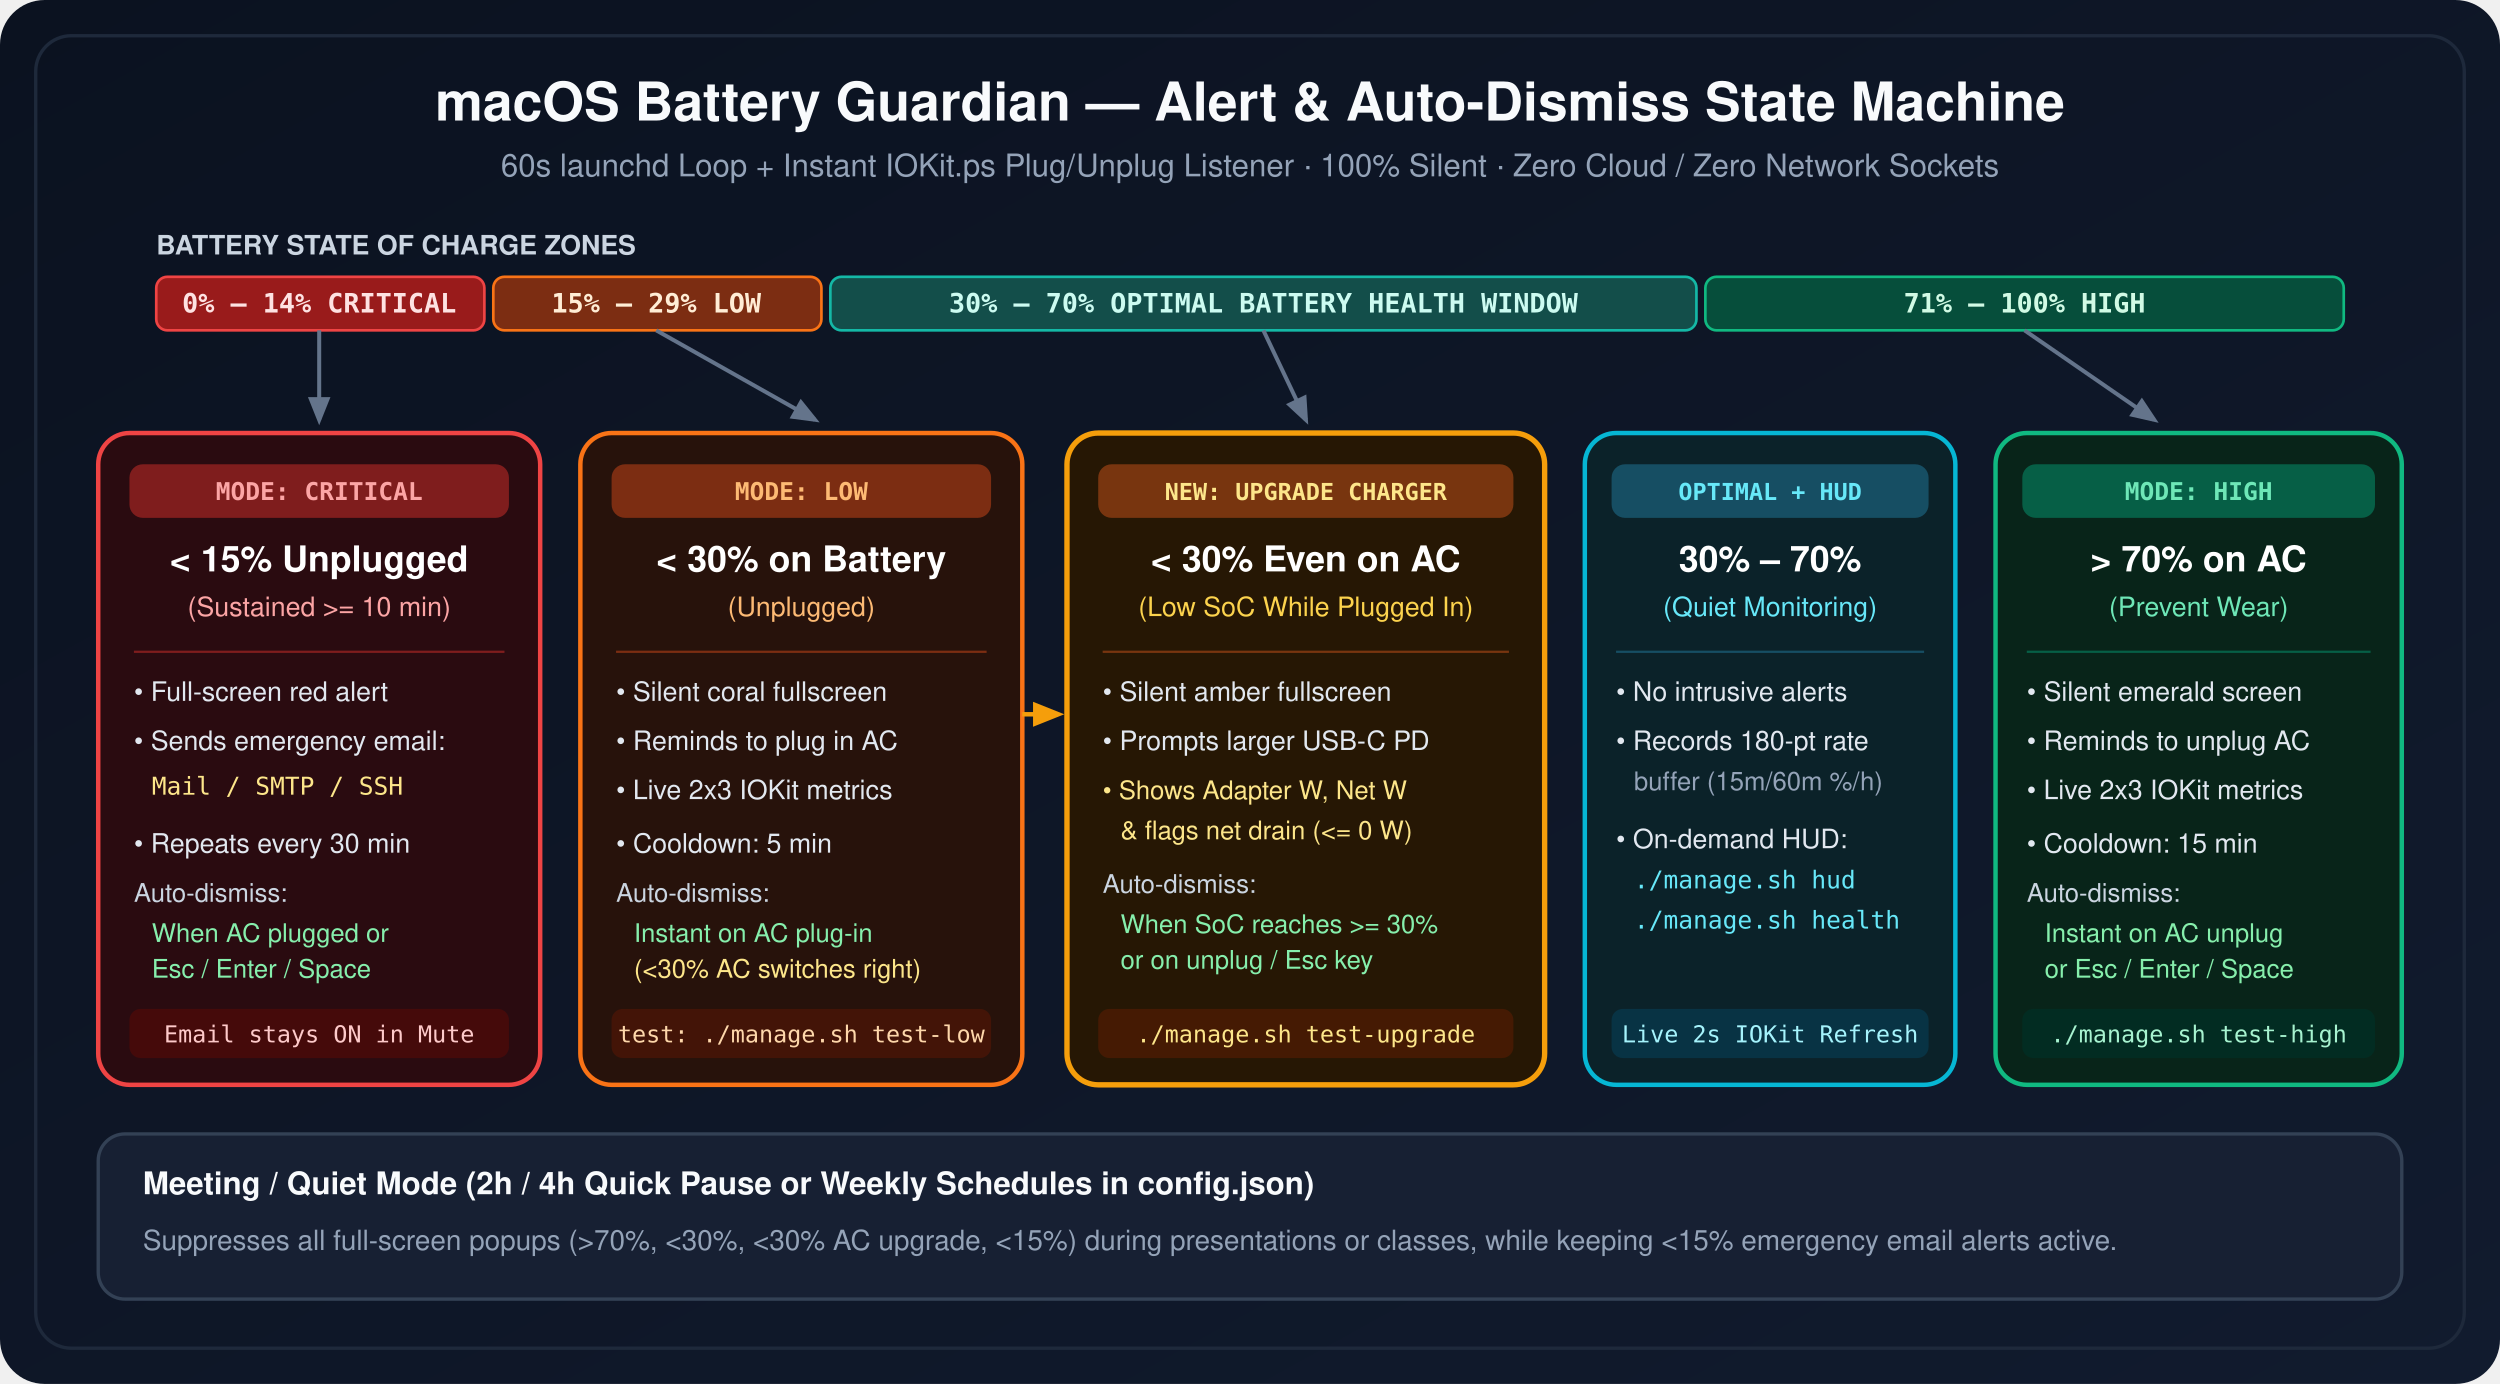
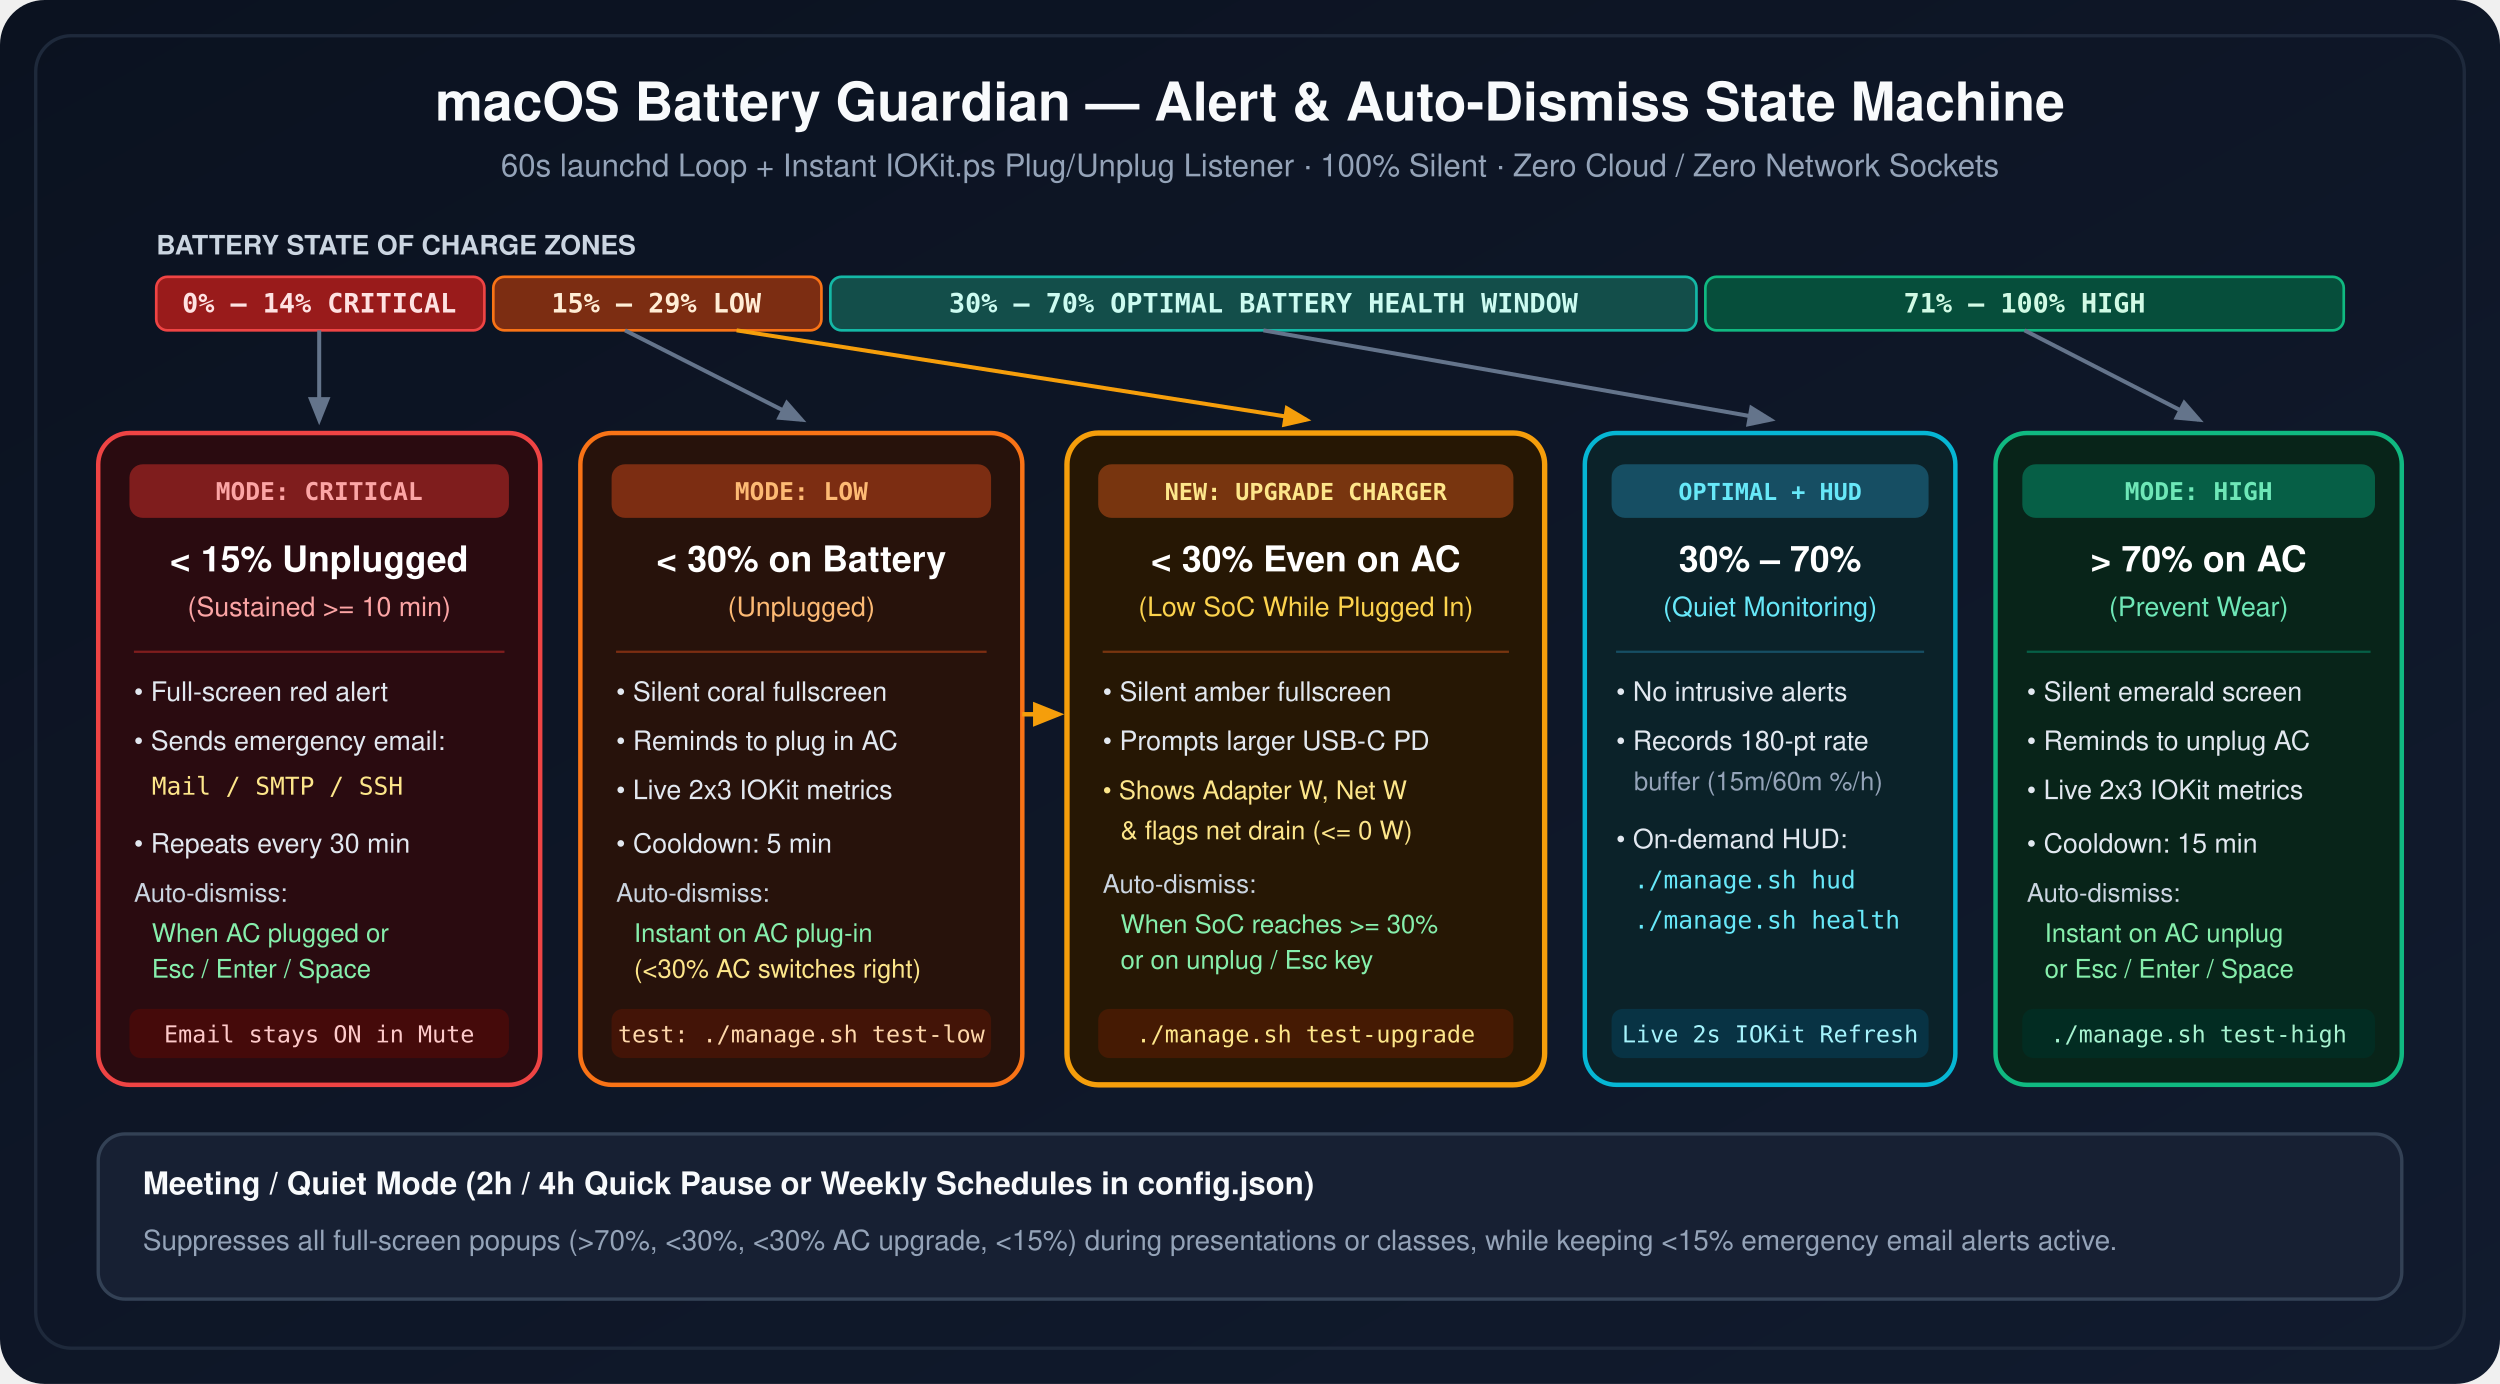
<svg xmlns="http://www.w3.org/2000/svg" viewBox="0 0 1120 620" width="1120" height="620">
  <defs>
    <linearGradient id="bgGrad" x1="0%" y1="0%" x2="100%" y2="100%">
      <stop offset="0%" stop-color="#0B1220" />
      <stop offset="100%" stop-color="#111B2E" />
    </linearGradient>
    <marker id="arrowCyan" viewBox="0 0 10 10" refX="8" refY="5" markerWidth="7" markerHeight="7" orient="auto-start-reverse">
      <path d="M 0 1 L 10 5 L 0 9 z" fill="#64748B" />
    </marker>
    <marker id="arrowAmber" viewBox="0 0 10 10" refX="8" refY="5" markerWidth="7" markerHeight="7" orient="auto-start-reverse">
      <path d="M 0 1 L 10 5 L 0 9 z" fill="#F59E0B" />
    </marker>
  </defs>
  <rect width="1120" height="620" rx="20" fill="url(#bgGrad)" />
  <rect x="16" y="16" width="1088" height="588" rx="16" fill="none" stroke="#1E293B" stroke-width="1.5" />
  <text x="560" y="54" text-anchor="middle" fill="#F8FAFC" font-family="-apple-system, BlinkMacSystemFont, Segoe UI, Helvetica, Arial, sans-serif" font-size="24" font-weight="700">
    macOS Battery Guardian — Alert &amp; Auto-Dismiss State Machine
  </text>
  <text x="560" y="79" text-anchor="middle" fill="#94A3B8" font-family="-apple-system, BlinkMacSystemFont, Segoe UI, Helvetica, Arial, sans-serif" font-size="14">
    60s launchd Loop + Instant IOKit.ps Plug/Unplug Listener · 100% Silent · Zero Cloud / Zero Network Sockets
  </text>
  <text x="70" y="114" fill="#CBD5E1" font-family="-apple-system, BlinkMacSystemFont, Segoe UI, Helvetica, Arial, sans-serif" font-size="12" font-weight="700">BATTERY STATE OF CHARGE ZONES</text>
  <rect x="70" y="124" width="147" height="24" rx="5" fill="#991B1B" stroke="#EF4444" stroke-width="1.2" />
  <rect x="221" y="124" width="147" height="24" rx="5" fill="#7C2D12" stroke="#F97316" stroke-width="1.2" />
  <rect x="372" y="124" width="388" height="24" rx="5" fill="#134E4A" stroke="#14B8A6" stroke-width="1.2" />
  <rect x="764" y="124" width="286" height="24" rx="5" fill="#064E3B" stroke="#10B981" stroke-width="1.2" />
  <text x="143" y="140" text-anchor="middle" fill="#FEE2E2" font-family="SF Mono, Menlo, Consolas, monospace" font-size="12" font-weight="700">0% – 14% CRITICAL</text>
  <text x="294" y="140" text-anchor="middle" fill="#FFEDD5" font-family="SF Mono, Menlo, Consolas, monospace" font-size="12" font-weight="700">15% – 29% LOW</text>
  <text x="566" y="140" text-anchor="middle" fill="#CCFBF1" font-family="SF Mono, Menlo, Consolas, monospace" font-size="12" font-weight="700">30% – 70% OPTIMAL BATTERY HEALTH WINDOW</text>
  <text x="907" y="140" text-anchor="middle" fill="#D1FAE5" font-family="SF Mono, Menlo, Consolas, monospace" font-size="12" font-weight="700">71% – 100% HIGH</text>
  <line x1="143" y1="148" x2="143" y2="188" stroke="#64748B" stroke-width="1.8" marker-end="url(#arrowCyan)" />
-   <line x1="294" y1="148" x2="365" y2="188" stroke="#64748B" stroke-width="1.8" marker-end="url(#arrowCyan)" />
-   <line x1="566" y1="148" x2="585" y2="188" stroke="#64748B" stroke-width="1.8" marker-end="url(#arrowCyan)" />
-   <line x1="907" y1="148" x2="965" y2="188" stroke="#64748B" stroke-width="1.8" marker-end="url(#arrowCyan)" />
+   <line x1="280" y1="148" x2="359" y2="188" stroke="#64748B" stroke-width="1.8" marker-end="url(#arrowCyan)" />
+   <line x1="330" y1="148" x2="585" y2="188" stroke="#F59E0B" stroke-width="1.8" marker-end="url(#arrowAmber)" />
+   <line x1="566" y1="148" x2="793" y2="188" stroke="#64748B" stroke-width="1.8" marker-end="url(#arrowCyan)" />
+   <line x1="907" y1="148" x2="985" y2="188" stroke="#64748B" stroke-width="1.8" marker-end="url(#arrowCyan)" />
  <rect x="44" y="194" width="198" height="292" rx="14" fill="#2A0B10" stroke="#EF4444" stroke-width="2" />
  <rect x="58" y="208" width="170" height="24" rx="6" fill="#7F1D1D" />
  <text x="143" y="224" text-anchor="middle" fill="#FCA5A5" font-family="SF Mono, Menlo, Consolas, monospace" font-size="11" font-weight="700">MODE: CRITICAL</text>
  <text x="143" y="256" text-anchor="middle" fill="#FFFFFF" font-family="-apple-system, BlinkMacSystemFont, Segoe UI, Helvetica, Arial, sans-serif" font-size="16" font-weight="700">&lt; 15% Unplugged</text>
  <text x="143" y="276" text-anchor="middle" fill="#FCA5A5" font-family="-apple-system, BlinkMacSystemFont, Segoe UI, Helvetica, Arial, sans-serif" font-size="12">(Sustained &gt;= 10 min)</text>
  <line x1="60" y1="292" x2="226" y2="292" stroke="#7F1D1D" stroke-width="1" />
  <text x="60" y="314" fill="#E2E8F0" font-family="-apple-system, BlinkMacSystemFont, Segoe UI, Helvetica, Arial, sans-serif" font-size="12">• Full-screen red alert</text>
  <text x="60" y="336" fill="#E2E8F0" font-family="-apple-system, BlinkMacSystemFont, Segoe UI, Helvetica, Arial, sans-serif" font-size="12">• Sends emergency email:</text>
  <text x="68" y="356" fill="#FDE68A" font-family="SF Mono, Menlo, Consolas, monospace" font-size="11">Mail / SMTP / SSH</text>
  <text x="60" y="382" fill="#E2E8F0" font-family="-apple-system, BlinkMacSystemFont, Segoe UI, Helvetica, Arial, sans-serif" font-size="12">• Repeats every 30 min</text>
  <text x="60" y="404" fill="#CBD5E1" font-family="-apple-system, BlinkMacSystemFont, Segoe UI, Helvetica, Arial, sans-serif" font-size="11.5">Auto-dismiss:</text>
  <text x="68" y="422" fill="#86EFAC" font-family="-apple-system, BlinkMacSystemFont, Segoe UI, Helvetica, Arial, sans-serif" font-size="11.5">When AC plugged or</text>
  <text x="68" y="438" fill="#86EFAC" font-family="-apple-system, BlinkMacSystemFont, Segoe UI, Helvetica, Arial, sans-serif" font-size="11.5">Esc / Enter / Space</text>
  <rect x="58" y="452" width="170" height="22" rx="5" fill="#450A0A" />
  <text x="143" y="467" text-anchor="middle" fill="#FECACA" font-family="SF Mono, Menlo, Consolas, monospace" font-size="10.5">Email stays ON in Mute</text>
  <rect x="260" y="194" width="198" height="292" rx="14" fill="#27120B" stroke="#F97316" stroke-width="2" />
  <rect x="274" y="208" width="170" height="24" rx="6" fill="#7C2D12" />
  <text x="359" y="224" text-anchor="middle" fill="#FDBA74" font-family="SF Mono, Menlo, Consolas, monospace" font-size="11" font-weight="700">MODE: LOW</text>
  <text x="359" y="256" text-anchor="middle" fill="#FFFFFF" font-family="-apple-system, BlinkMacSystemFont, Segoe UI, Helvetica, Arial, sans-serif" font-size="16" font-weight="700">&lt; 30% on Battery</text>
  <text x="359" y="276" text-anchor="middle" fill="#FDBA74" font-family="-apple-system, BlinkMacSystemFont, Segoe UI, Helvetica, Arial, sans-serif" font-size="12">(Unplugged)</text>
  <line x1="276" y1="292" x2="442" y2="292" stroke="#7C2D12" stroke-width="1" />
  <text x="276" y="314" fill="#E2E8F0" font-family="-apple-system, BlinkMacSystemFont, Segoe UI, Helvetica, Arial, sans-serif" font-size="12">• Silent coral fullscreen</text>
  <text x="276" y="336" fill="#E2E8F0" font-family="-apple-system, BlinkMacSystemFont, Segoe UI, Helvetica, Arial, sans-serif" font-size="12">• Reminds to plug in AC</text>
  <text x="276" y="358" fill="#E2E8F0" font-family="-apple-system, BlinkMacSystemFont, Segoe UI, Helvetica, Arial, sans-serif" font-size="12">• Live 2x3 IOKit metrics</text>
  <text x="276" y="382" fill="#E2E8F0" font-family="-apple-system, BlinkMacSystemFont, Segoe UI, Helvetica, Arial, sans-serif" font-size="12">• Cooldown: 5 min</text>
  <text x="276" y="404" fill="#CBD5E1" font-family="-apple-system, BlinkMacSystemFont, Segoe UI, Helvetica, Arial, sans-serif" font-size="11.5">Auto-dismiss:</text>
  <text x="284" y="422" fill="#86EFAC" font-family="-apple-system, BlinkMacSystemFont, Segoe UI, Helvetica, Arial, sans-serif" font-size="11.5">Instant on AC plug-in</text>
  <text x="284" y="438" fill="#FDE68A" font-family="-apple-system, BlinkMacSystemFont, Segoe UI, Helvetica, Arial, sans-serif" font-size="11.5">(&lt;30% AC switches right)</text>
  <rect x="274" y="452" width="170" height="22" rx="5" fill="#431407" />
  <text x="359" y="467" text-anchor="middle" fill="#FED7AA" font-family="SF Mono, Menlo, Consolas, monospace" font-size="10.5">test: ./manage.sh test-low</text>
  <line x1="458" y1="320" x2="474" y2="320" stroke="#F59E0B" stroke-width="2" marker-end="url(#arrowAmber)" />
  <rect x="478" y="194" width="214" height="292" rx="14" fill="#261704" stroke="#F59E0B" stroke-width="2.4" />
  <rect x="492" y="208" width="186" height="24" rx="6" fill="#78350F" />
  <text x="585" y="224" text-anchor="middle" fill="#FDE68A" font-family="SF Mono, Menlo, Consolas, monospace" font-size="10.5" font-weight="700">NEW: UPGRADE CHARGER</text>
  <text x="585" y="256" text-anchor="middle" fill="#FFFFFF" font-family="-apple-system, BlinkMacSystemFont, Segoe UI, Helvetica, Arial, sans-serif" font-size="16" font-weight="700">&lt; 30% Even on AC</text>
  <text x="585" y="276" text-anchor="middle" fill="#FCD34D" font-family="-apple-system, BlinkMacSystemFont, Segoe UI, Helvetica, Arial, sans-serif" font-size="12">(Low SoC While Plugged In)</text>
  <line x1="494" y1="292" x2="676" y2="292" stroke="#78350F" stroke-width="1" />
  <text x="494" y="314" fill="#E2E8F0" font-family="-apple-system, BlinkMacSystemFont, Segoe UI, Helvetica, Arial, sans-serif" font-size="12">• Silent amber fullscreen</text>
  <text x="494" y="336" fill="#E2E8F0" font-family="-apple-system, BlinkMacSystemFont, Segoe UI, Helvetica, Arial, sans-serif" font-size="12">• Prompts larger USB-C PD</text>
  <text x="494" y="358" fill="#FDE68A" font-family="-apple-system, BlinkMacSystemFont, Segoe UI, Helvetica, Arial, sans-serif" font-size="11.5">• Shows Adapter W, Net W</text>
  <text x="502" y="376" fill="#FDE68A" font-family="-apple-system, BlinkMacSystemFont, Segoe UI, Helvetica, Arial, sans-serif" font-size="11.5">&amp; flags net drain (&lt;= 0 W)</text>
  <text x="494" y="400" fill="#CBD5E1" font-family="-apple-system, BlinkMacSystemFont, Segoe UI, Helvetica, Arial, sans-serif" font-size="11.5">Auto-dismiss:</text>
  <text x="502" y="418" fill="#86EFAC" font-family="-apple-system, BlinkMacSystemFont, Segoe UI, Helvetica, Arial, sans-serif" font-size="11.5">When SoC reaches &gt;= 30%</text>
  <text x="502" y="434" fill="#86EFAC" font-family="-apple-system, BlinkMacSystemFont, Segoe UI, Helvetica, Arial, sans-serif" font-size="11.5">or on unplug / Esc key</text>
  <rect x="492" y="452" width="186" height="22" rx="5" fill="#451A03" />
  <text x="585" y="467" text-anchor="middle" fill="#FDE68A" font-family="SF Mono, Menlo, Consolas, monospace" font-size="10.5">./manage.sh test-upgrade</text>
  <rect x="710" y="194" width="166" height="292" rx="14" fill="#0B2229" stroke="#06B6D4" stroke-width="2" />
  <rect x="722" y="208" width="142" height="24" rx="6" fill="#164E63" />
  <text x="793" y="224" text-anchor="middle" fill="#67E8F9" font-family="SF Mono, Menlo, Consolas, monospace" font-size="10.5" font-weight="700">OPTIMAL + HUD</text>
  <text x="793" y="256" text-anchor="middle" fill="#FFFFFF" font-family="-apple-system, BlinkMacSystemFont, Segoe UI, Helvetica, Arial, sans-serif" font-size="16" font-weight="700">30% – 70%</text>
  <text x="793" y="276" text-anchor="middle" fill="#67E8F9" font-family="-apple-system, BlinkMacSystemFont, Segoe UI, Helvetica, Arial, sans-serif" font-size="12">(Quiet Monitoring)</text>
  <line x1="724" y1="292" x2="862" y2="292" stroke="#164E63" stroke-width="1" />
  <text x="724" y="314" fill="#E2E8F0" font-family="-apple-system, BlinkMacSystemFont, Segoe UI, Helvetica, Arial, sans-serif" font-size="12">• No intrusive alerts</text>
  <text x="724" y="336" fill="#E2E8F0" font-family="-apple-system, BlinkMacSystemFont, Segoe UI, Helvetica, Arial, sans-serif" font-size="12">• Records 180-pt rate</text>
  <text x="732" y="354" fill="#94A3B8" font-family="-apple-system, BlinkMacSystemFont, Segoe UI, Helvetica, Arial, sans-serif" font-size="11.5">buffer (15m/60m %/h)</text>
  <text x="724" y="380" fill="#E2E8F0" font-family="-apple-system, BlinkMacSystemFont, Segoe UI, Helvetica, Arial, sans-serif" font-size="12">• On-demand HUD:</text>
  <text x="732" y="398" fill="#67E8F9" font-family="SF Mono, Menlo, Consolas, monospace" font-size="11">./manage.sh hud</text>
  <text x="732" y="416" fill="#67E8F9" font-family="SF Mono, Menlo, Consolas, monospace" font-size="11">./manage.sh health</text>
  <rect x="722" y="452" width="142" height="22" rx="5" fill="#083344" />
  <text x="793" y="467" text-anchor="middle" fill="#A5F3FC" font-family="SF Mono, Menlo, Consolas, monospace" font-size="10.5">Live 2s IOKit Refresh</text>
  <rect x="894" y="194" width="182" height="292" rx="14" fill="#082419" stroke="#10B981" stroke-width="2" />
  <rect x="906" y="208" width="158" height="24" rx="6" fill="#065F46" />
  <text x="985" y="224" text-anchor="middle" fill="#6EE7B7" font-family="SF Mono, Menlo, Consolas, monospace" font-size="11" font-weight="700">MODE: HIGH</text>
  <text x="985" y="256" text-anchor="middle" fill="#FFFFFF" font-family="-apple-system, BlinkMacSystemFont, Segoe UI, Helvetica, Arial, sans-serif" font-size="16" font-weight="700">&gt; 70% on AC</text>
  <text x="985" y="276" text-anchor="middle" fill="#6EE7B7" font-family="-apple-system, BlinkMacSystemFont, Segoe UI, Helvetica, Arial, sans-serif" font-size="12">(Prevent Wear)</text>
  <line x1="908" y1="292" x2="1062" y2="292" stroke="#065F46" stroke-width="1" />
  <text x="908" y="314" fill="#E2E8F0" font-family="-apple-system, BlinkMacSystemFont, Segoe UI, Helvetica, Arial, sans-serif" font-size="12">• Silent emerald screen</text>
  <text x="908" y="336" fill="#E2E8F0" font-family="-apple-system, BlinkMacSystemFont, Segoe UI, Helvetica, Arial, sans-serif" font-size="12">• Reminds to unplug AC</text>
  <text x="908" y="358" fill="#E2E8F0" font-family="-apple-system, BlinkMacSystemFont, Segoe UI, Helvetica, Arial, sans-serif" font-size="12">• Live 2x3 IOKit metrics</text>
  <text x="908" y="382" fill="#E2E8F0" font-family="-apple-system, BlinkMacSystemFont, Segoe UI, Helvetica, Arial, sans-serif" font-size="12">• Cooldown: 15 min</text>
  <text x="908" y="404" fill="#CBD5E1" font-family="-apple-system, BlinkMacSystemFont, Segoe UI, Helvetica, Arial, sans-serif" font-size="11.5">Auto-dismiss:</text>
  <text x="916" y="422" fill="#86EFAC" font-family="-apple-system, BlinkMacSystemFont, Segoe UI, Helvetica, Arial, sans-serif" font-size="11.5">Instant on AC unplug</text>
  <text x="916" y="438" fill="#86EFAC" font-family="-apple-system, BlinkMacSystemFont, Segoe UI, Helvetica, Arial, sans-serif" font-size="11.5">or Esc / Enter / Space</text>
  <rect x="906" y="452" width="158" height="22" rx="5" fill="#022C22" />
  <text x="985" y="467" text-anchor="middle" fill="#A7F3D0" font-family="SF Mono, Menlo, Consolas, monospace" font-size="10.5">./manage.sh test-high</text>
  <rect x="44" y="508" width="1032" height="74" rx="12" fill="#172033" stroke="#334155" stroke-width="1.5" />
  <text x="64" y="535" fill="#F8FAFC" font-family="-apple-system, BlinkMacSystemFont, Segoe UI, Helvetica, Arial, sans-serif" font-size="14" font-weight="700">
    Meeting / Quiet Mode (2h / 4h Quick Pause or Weekly Schedules in config.json)
  </text>
  <text x="64" y="560" fill="#94A3B8" font-family="-apple-system, BlinkMacSystemFont, Segoe UI, Helvetica, Arial, sans-serif" font-size="12.5">
    Suppresses all full-screen popups (&gt;70%, &lt;30%, &lt;30% AC upgrade, &lt;15%) during presentations or classes, while keeping &lt;15% emergency email alerts active.
  </text>
</svg>
